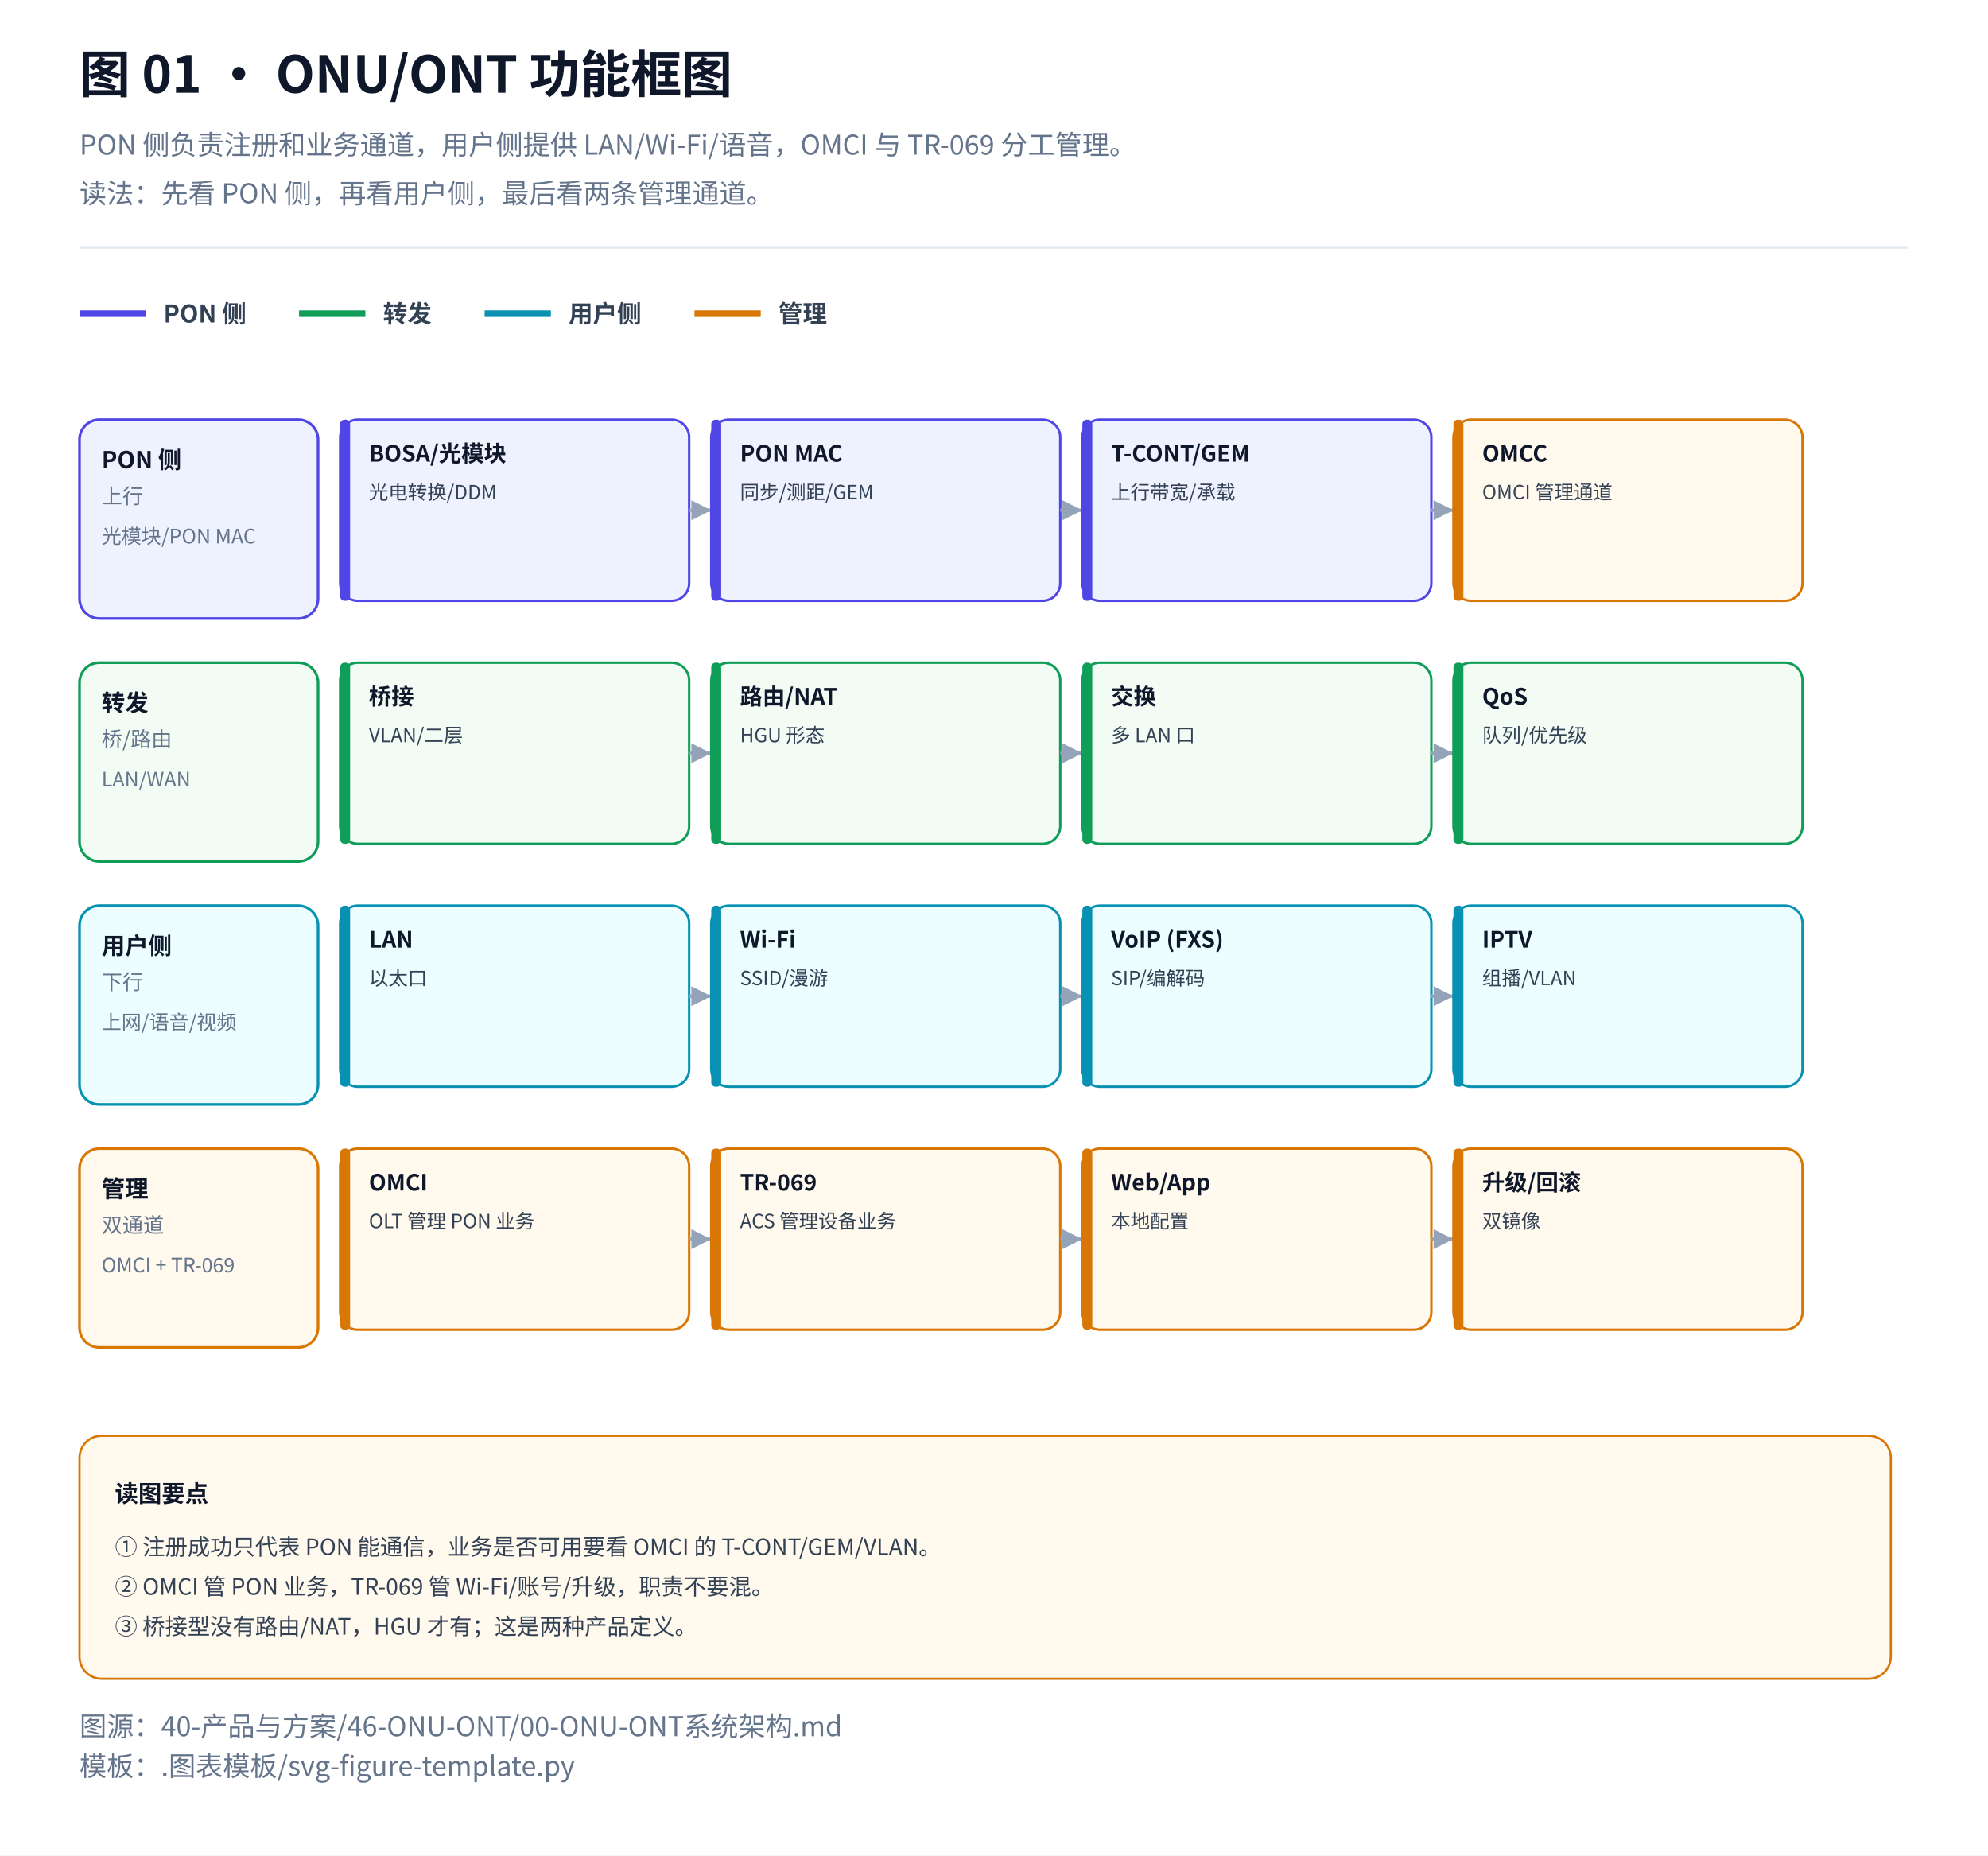
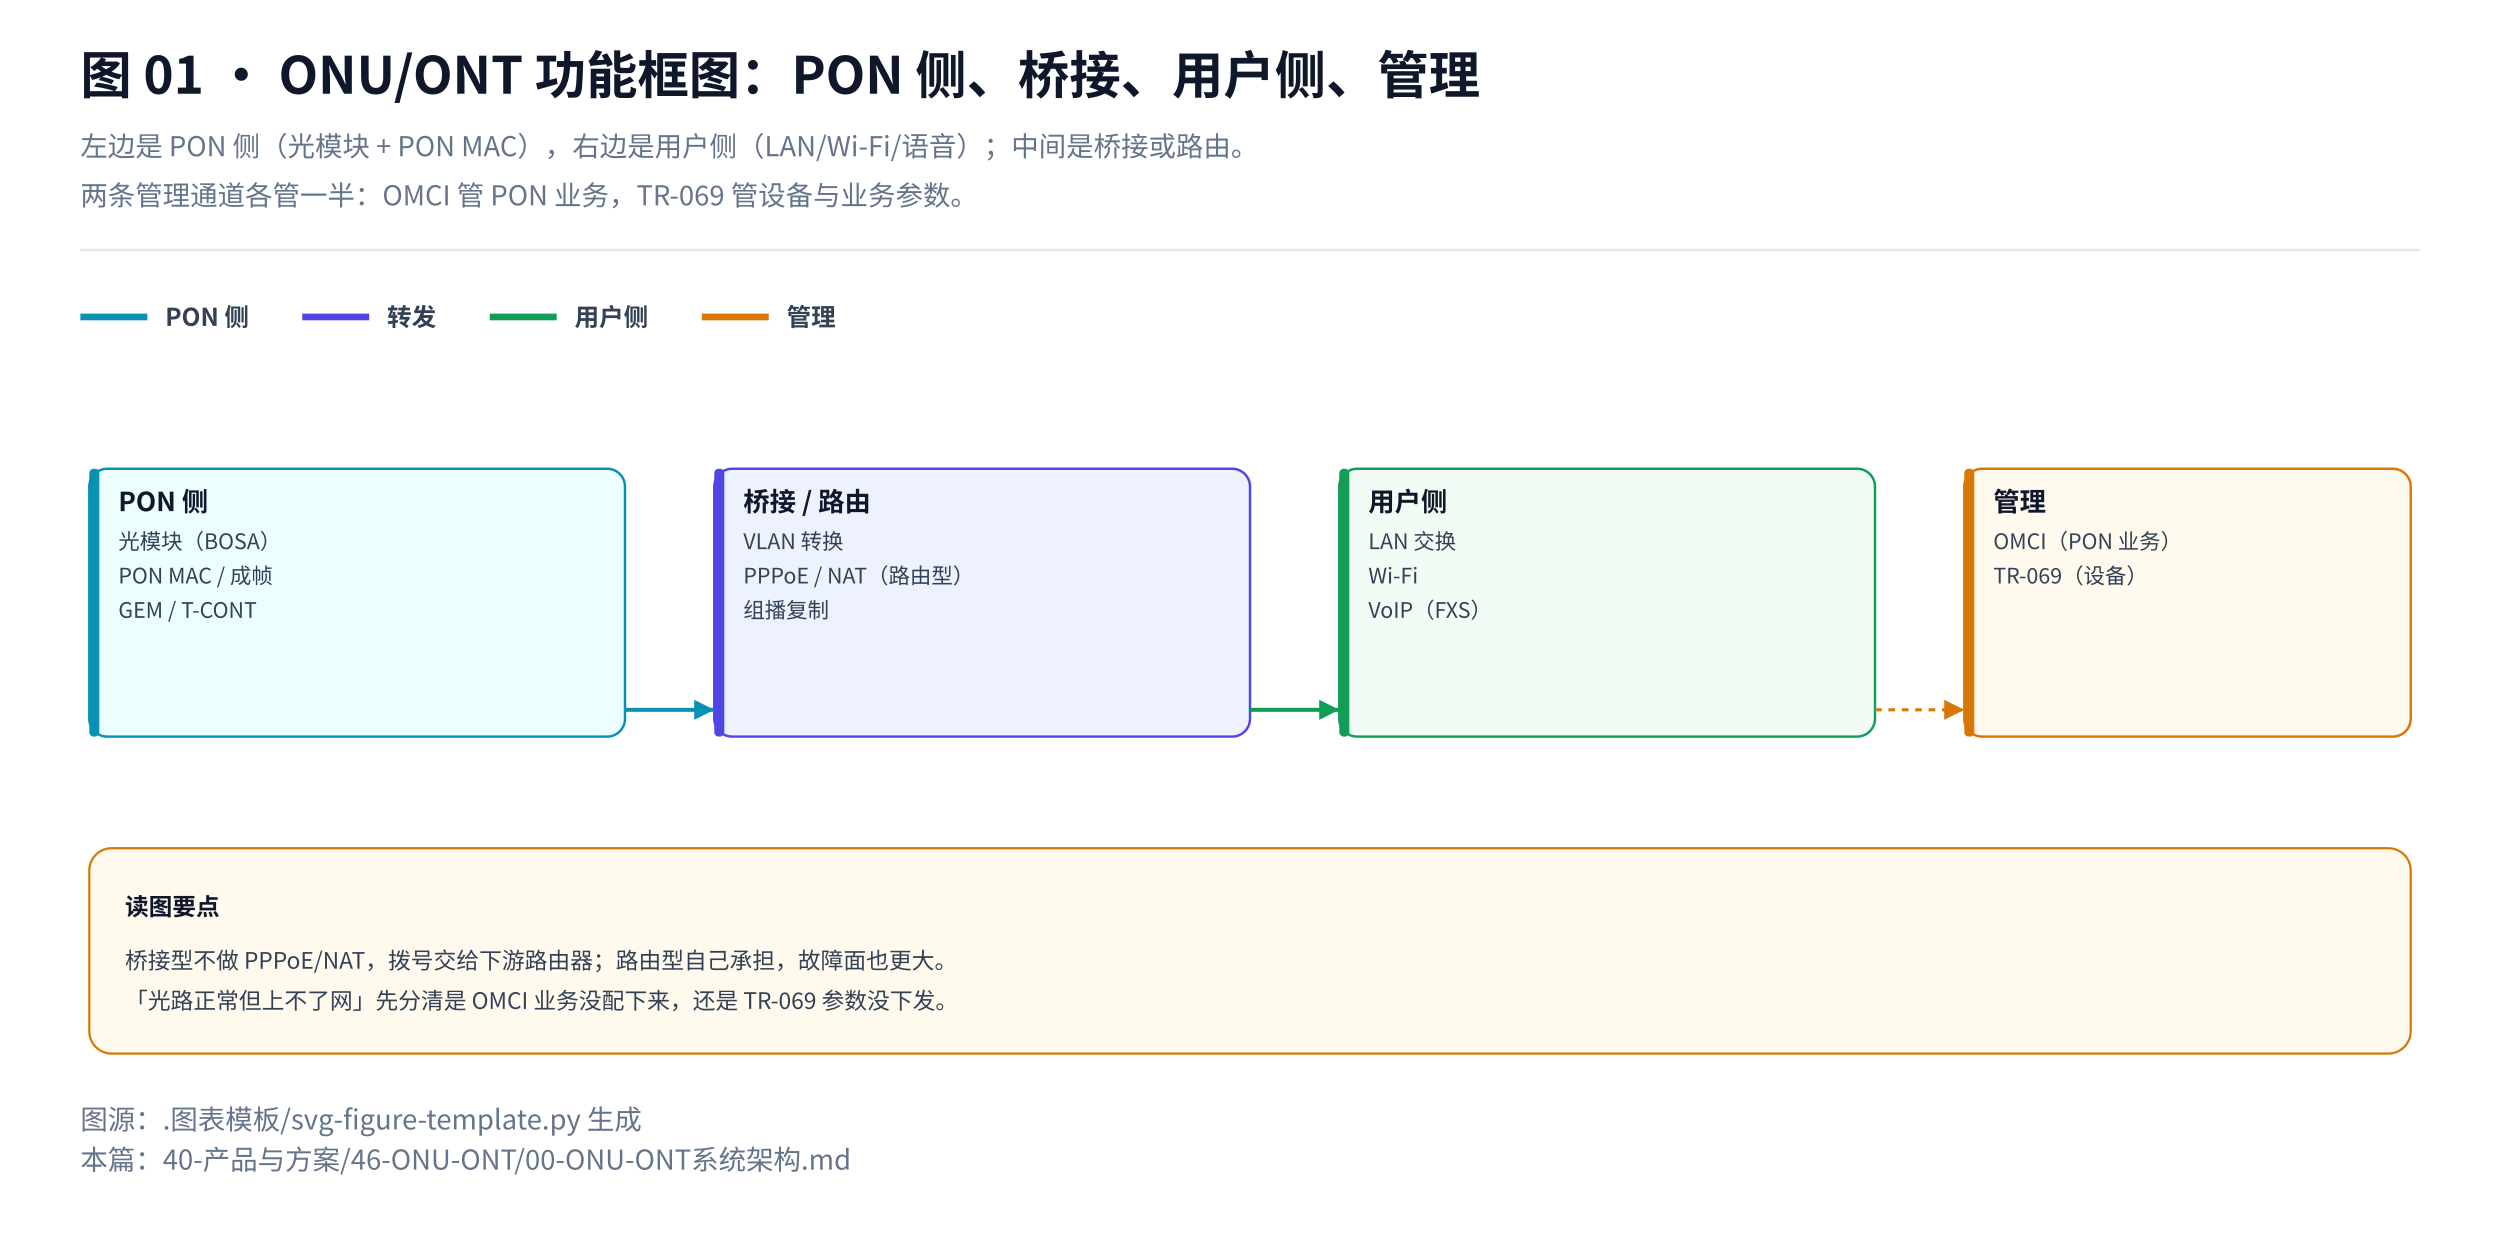
- <svg xmlns="http://www.w3.org/2000/svg" width="900" height="840" viewBox="0 0 900 840" font-family="'Noto Sans CJK SC','Source Han Sans SC','WenQuanYi Micro Hei',sans-serif">
-   <rect width="900" height="840" fill="#ffffff" />
-   <line x1="36" y1="112" x2="864" y2="112" stroke="#e2e8f0" stroke-width="1.2" />
-   <text x="36" y="42" font-size="23" fill="#0f172a" xml:space="preserve" font-weight="700">图 01 · ONU/ONT 功能框图</text>
-   <text x="36" y="70" font-size="12.3" fill="#64748b" xml:space="preserve">PON 侧负责注册和业务通道，用户侧提供 LAN/Wi-Fi/语音，OMCI 与 TR-069 分工管理。</text>
-   <text x="36" y="92" font-size="12.3" fill="#64748b" xml:space="preserve">读法：先看 PON 侧，再看用户侧，最后看两条管理通道。</text>
-   <line x1="36" y1="142" x2="66" y2="142" stroke="#4f46e5" stroke-width="3" />
+ <svg xmlns="http://www.w3.org/2000/svg" width="1120" height="560" viewBox="0 0 1120 560" font-family="'Noto Sans CJK SC','Source Han Sans SC','WenQuanYi Micro Hei',sans-serif">
+   <rect width="1120" height="560" fill="#ffffff" />
+   <line x1="36" y1="112" x2="1084" y2="112" stroke="#e2e8f0" stroke-width="1.2" />
+   <text x="36" y="42" font-size="23" fill="#0f172a" xml:space="preserve" font-weight="700">图 01 · ONU/ONT 功能框图：PON 侧、桥接、用户侧、管理</text>
+   <text x="36" y="70" font-size="12.3" fill="#64748b" xml:space="preserve">左边是 PON 侧（光模块 + PON MAC），右边是用户侧（LAN/Wi-Fi/语音）；中间是桥接或路由。</text>
+   <text x="36" y="92" font-size="12.3" fill="#64748b" xml:space="preserve">两条管理通道各管一半：OMCI 管 PON 业务，TR-069 管设备与业务参数。</text>
+   <line x1="36" y1="142" x2="66" y2="142" stroke="#0891b2" stroke-width="3" />
  <text x="74" y="146" font-size="11" fill="#334155" xml:space="preserve" font-weight="600">PON 侧</text>
-   <line x1="135.4" y1="142" x2="165.4" y2="142" stroke="#0f9d58" stroke-width="3" />
+   <line x1="135.4" y1="142" x2="165.4" y2="142" stroke="#4f46e5" stroke-width="3" />
  <text x="173.4" y="146" font-size="11" fill="#334155" xml:space="preserve" font-weight="600">转发</text>
-   <line x1="219.4" y1="142" x2="249.4" y2="142" stroke="#0891b2" stroke-width="3" />
+   <line x1="219.4" y1="142" x2="249.4" y2="142" stroke="#0f9d58" stroke-width="3" />
  <text x="257.4" y="146" font-size="11" fill="#334155" xml:space="preserve" font-weight="600">用户侧</text>
  <line x1="314.4" y1="142" x2="344.4" y2="142" stroke="#d97706" stroke-width="3" />
  <text x="352.4" y="146" font-size="11" fill="#334155" xml:space="preserve" font-weight="600">管理</text>
-   <rect x="36" y="190" width="108" height="90" fill="#eef2ff" rx="9" stroke="#4f46e5" stroke-width="1.2" />
-   <text x="46" y="212" font-size="10.6" fill="#0f172a" xml:space="preserve" font-weight="700">PON 侧</text>
-   <text x="46" y="228" font-size="9.4" fill="#64748b" xml:space="preserve">上行</text>
-   <text x="46" y="246" font-size="9" fill="#64748b" xml:space="preserve">光模块/PON MAC</text>
-   <rect x="154" y="190" width="158" height="82" fill="#eef2ff" rx="8" stroke="#4f46e5" stroke-width="1.1" />
-   <rect x="154" y="190" width="4.5" height="82" fill="#4f46e5" rx="2" />
-   <text x="167" y="209" font-size="10.2" fill="#0f172a" xml:space="preserve" font-weight="700">BOSA/光模块</text>
-   <text x="167" y="226" font-size="8.8" fill="#334155" xml:space="preserve">光电转换/DDM</text>
-   <line x1="312" y1="231" x2="322" y2="231" stroke="#94a3b8" stroke-width="1.5" />
-   <polygon points="322,231 313,226.5 313,235.5" fill="#94a3b8" />
-   <rect x="322" y="190" width="158" height="82" fill="#eef2ff" rx="8" stroke="#4f46e5" stroke-width="1.1" />
-   <rect x="322" y="190" width="4.5" height="82" fill="#4f46e5" rx="2" />
-   <text x="335" y="209" font-size="10.2" fill="#0f172a" xml:space="preserve" font-weight="700">PON MAC</text>
-   <text x="335" y="226" font-size="8.8" fill="#334155" xml:space="preserve">同步/测距/GEM</text>
-   <line x1="480" y1="231" x2="490" y2="231" stroke="#94a3b8" stroke-width="1.5" />
-   <polygon points="490,231 481,226.5 481,235.5" fill="#94a3b8" />
-   <rect x="490" y="190" width="158" height="82" fill="#eef2ff" rx="8" stroke="#4f46e5" stroke-width="1.1" />
-   <rect x="490" y="190" width="4.5" height="82" fill="#4f46e5" rx="2" />
-   <text x="503" y="209" font-size="10.2" fill="#0f172a" xml:space="preserve" font-weight="700">T-CONT/GEM</text>
-   <text x="503" y="226" font-size="8.8" fill="#334155" xml:space="preserve">上行带宽/承载</text>
-   <line x1="648" y1="231" x2="658" y2="231" stroke="#94a3b8" stroke-width="1.5" />
-   <polygon points="658,231 649,226.5 649,235.5" fill="#94a3b8" />
-   <rect x="658" y="190" width="158" height="82" fill="#fff9ee" rx="8" stroke="#d97706" stroke-width="1.1" />
-   <rect x="658" y="190" width="4.5" height="82" fill="#d97706" rx="2" />
-   <text x="671" y="209" font-size="10.2" fill="#0f172a" xml:space="preserve" font-weight="700">OMCC</text>
-   <text x="671" y="226" font-size="8.8" fill="#334155" xml:space="preserve">OMCI 管理通道</text>
-   <rect x="36" y="300" width="108" height="90" fill="#f2fcf5" rx="9" stroke="#0f9d58" stroke-width="1.2" />
-   <text x="46" y="322" font-size="10.6" fill="#0f172a" xml:space="preserve" font-weight="700">转发</text>
-   <text x="46" y="338" font-size="9.4" fill="#64748b" xml:space="preserve">桥/路由</text>
-   <text x="46" y="356" font-size="9" fill="#64748b" xml:space="preserve">LAN/WAN</text>
-   <rect x="154" y="300" width="158" height="82" fill="#f2fcf5" rx="8" stroke="#0f9d58" stroke-width="1.1" />
-   <rect x="154" y="300" width="4.5" height="82" fill="#0f9d58" rx="2" />
-   <text x="167" y="319" font-size="10.2" fill="#0f172a" xml:space="preserve" font-weight="700">桥接</text>
-   <text x="167" y="336" font-size="8.8" fill="#334155" xml:space="preserve">VLAN/二层</text>
-   <line x1="312" y1="341" x2="322" y2="341" stroke="#94a3b8" stroke-width="1.5" />
-   <polygon points="322,341 313,336.5 313,345.5" fill="#94a3b8" />
-   <rect x="322" y="300" width="158" height="82" fill="#f2fcf5" rx="8" stroke="#0f9d58" stroke-width="1.1" />
-   <rect x="322" y="300" width="4.5" height="82" fill="#0f9d58" rx="2" />
-   <text x="335" y="319" font-size="10.2" fill="#0f172a" xml:space="preserve" font-weight="700">路由/NAT</text>
-   <text x="335" y="336" font-size="8.8" fill="#334155" xml:space="preserve">HGU 形态</text>
-   <line x1="480" y1="341" x2="490" y2="341" stroke="#94a3b8" stroke-width="1.5" />
-   <polygon points="490,341 481,336.5 481,345.5" fill="#94a3b8" />
-   <rect x="490" y="300" width="158" height="82" fill="#f2fcf5" rx="8" stroke="#0f9d58" stroke-width="1.1" />
-   <rect x="490" y="300" width="4.5" height="82" fill="#0f9d58" rx="2" />
-   <text x="503" y="319" font-size="10.2" fill="#0f172a" xml:space="preserve" font-weight="700">交换</text>
-   <text x="503" y="336" font-size="8.8" fill="#334155" xml:space="preserve">多 LAN 口</text>
-   <line x1="648" y1="341" x2="658" y2="341" stroke="#94a3b8" stroke-width="1.5" />
-   <polygon points="658,341 649,336.5 649,345.5" fill="#94a3b8" />
-   <rect x="658" y="300" width="158" height="82" fill="#f2fcf5" rx="8" stroke="#0f9d58" stroke-width="1.1" />
-   <rect x="658" y="300" width="4.5" height="82" fill="#0f9d58" rx="2" />
-   <text x="671" y="319" font-size="10.2" fill="#0f172a" xml:space="preserve" font-weight="700">QoS</text>
-   <text x="671" y="336" font-size="8.8" fill="#334155" xml:space="preserve">队列/优先级</text>
-   <rect x="36" y="410" width="108" height="90" fill="#ecfeff" rx="9" stroke="#0891b2" stroke-width="1.2" />
-   <text x="46" y="432" font-size="10.6" fill="#0f172a" xml:space="preserve" font-weight="700">用户侧</text>
-   <text x="46" y="448" font-size="9.4" fill="#64748b" xml:space="preserve">下行</text>
-   <text x="46" y="466" font-size="9" fill="#64748b" xml:space="preserve">上网/语音/视频</text>
-   <rect x="154" y="410" width="158" height="82" fill="#ecfeff" rx="8" stroke="#0891b2" stroke-width="1.1" />
-   <rect x="154" y="410" width="4.5" height="82" fill="#0891b2" rx="2" />
-   <text x="167" y="429" font-size="10.2" fill="#0f172a" xml:space="preserve" font-weight="700">LAN</text>
-   <text x="167" y="446" font-size="8.8" fill="#334155" xml:space="preserve">以太口</text>
-   <line x1="312" y1="451" x2="322" y2="451" stroke="#94a3b8" stroke-width="1.5" />
-   <polygon points="322,451 313,446.5 313,455.5" fill="#94a3b8" />
-   <rect x="322" y="410" width="158" height="82" fill="#ecfeff" rx="8" stroke="#0891b2" stroke-width="1.1" />
-   <rect x="322" y="410" width="4.5" height="82" fill="#0891b2" rx="2" />
-   <text x="335" y="429" font-size="10.2" fill="#0f172a" xml:space="preserve" font-weight="700">Wi-Fi</text>
-   <text x="335" y="446" font-size="8.8" fill="#334155" xml:space="preserve">SSID/漫游</text>
-   <line x1="480" y1="451" x2="490" y2="451" stroke="#94a3b8" stroke-width="1.5" />
-   <polygon points="490,451 481,446.5 481,455.5" fill="#94a3b8" />
-   <rect x="490" y="410" width="158" height="82" fill="#ecfeff" rx="8" stroke="#0891b2" stroke-width="1.1" />
-   <rect x="490" y="410" width="4.5" height="82" fill="#0891b2" rx="2" />
-   <text x="503" y="429" font-size="10.2" fill="#0f172a" xml:space="preserve" font-weight="700">VoIP (FXS)</text>
-   <text x="503" y="446" font-size="8.8" fill="#334155" xml:space="preserve">SIP/编解码</text>
-   <line x1="648" y1="451" x2="658" y2="451" stroke="#94a3b8" stroke-width="1.5" />
-   <polygon points="658,451 649,446.5 649,455.5" fill="#94a3b8" />
-   <rect x="658" y="410" width="158" height="82" fill="#ecfeff" rx="8" stroke="#0891b2" stroke-width="1.1" />
-   <rect x="658" y="410" width="4.5" height="82" fill="#0891b2" rx="2" />
-   <text x="671" y="429" font-size="10.2" fill="#0f172a" xml:space="preserve" font-weight="700">IPTV</text>
-   <text x="671" y="446" font-size="8.8" fill="#334155" xml:space="preserve">组播/VLAN</text>
-   <rect x="36" y="520" width="108" height="90" fill="#fff9ee" rx="9" stroke="#d97706" stroke-width="1.2" />
-   <text x="46" y="542" font-size="10.6" fill="#0f172a" xml:space="preserve" font-weight="700">管理</text>
-   <text x="46" y="558" font-size="9.4" fill="#64748b" xml:space="preserve">双通道</text>
-   <text x="46" y="576" font-size="9" fill="#64748b" xml:space="preserve">OMCI + TR-069</text>
-   <rect x="154" y="520" width="158" height="82" fill="#fff9ee" rx="8" stroke="#d97706" stroke-width="1.1" />
-   <rect x="154" y="520" width="4.5" height="82" fill="#d97706" rx="2" />
-   <text x="167" y="539" font-size="10.2" fill="#0f172a" xml:space="preserve" font-weight="700">OMCI</text>
-   <text x="167" y="556" font-size="8.8" fill="#334155" xml:space="preserve">OLT 管理 PON 业务</text>
-   <line x1="312" y1="561" x2="322" y2="561" stroke="#94a3b8" stroke-width="1.5" />
-   <polygon points="322,561 313,556.5 313,565.5" fill="#94a3b8" />
-   <rect x="322" y="520" width="158" height="82" fill="#fff9ee" rx="8" stroke="#d97706" stroke-width="1.1" />
-   <rect x="322" y="520" width="4.5" height="82" fill="#d97706" rx="2" />
-   <text x="335" y="539" font-size="10.2" fill="#0f172a" xml:space="preserve" font-weight="700">TR-069</text>
-   <text x="335" y="556" font-size="8.8" fill="#334155" xml:space="preserve">ACS 管理设备业务</text>
-   <line x1="480" y1="561" x2="490" y2="561" stroke="#94a3b8" stroke-width="1.5" />
-   <polygon points="490,561 481,556.5 481,565.5" fill="#94a3b8" />
-   <rect x="490" y="520" width="158" height="82" fill="#fff9ee" rx="8" stroke="#d97706" stroke-width="1.1" />
-   <rect x="490" y="520" width="4.5" height="82" fill="#d97706" rx="2" />
-   <text x="503" y="539" font-size="10.2" fill="#0f172a" xml:space="preserve" font-weight="700">Web/App</text>
-   <text x="503" y="556" font-size="8.8" fill="#334155" xml:space="preserve">本地配置</text>
-   <line x1="648" y1="561" x2="658" y2="561" stroke="#94a3b8" stroke-width="1.5" />
-   <polygon points="658,561 649,556.5 649,565.5" fill="#94a3b8" />
-   <rect x="658" y="520" width="158" height="82" fill="#fff9ee" rx="8" stroke="#d97706" stroke-width="1.1" />
-   <rect x="658" y="520" width="4.5" height="82" fill="#d97706" rx="2" />
-   <text x="671" y="539" font-size="10.2" fill="#0f172a" xml:space="preserve" font-weight="700">升级/回滚</text>
-   <text x="671" y="556" font-size="8.8" fill="#334155" xml:space="preserve">双镜像</text>
-   <rect x="36" y="650" width="820" height="110" fill="#fff9ee" rx="10" stroke="#d97706" stroke-width="1" />
-   <text x="52" y="680" font-size="10.6" fill="#0f172a" xml:space="preserve" font-weight="700">读图要点</text>
-   <text x="52" y="704" font-size="10.2" fill="#334155" xml:space="preserve">① 注册成功只代表 PON 能通信，业务是否可用要看 OMCI 的 T-CONT/GEM/VLAN。</text>
-   <text x="52" y="722" font-size="10.2" fill="#334155" xml:space="preserve">② OMCI 管 PON 业务，TR-069 管 Wi-Fi/账号/升级，职责不要混。</text>
-   <text x="52" y="740" font-size="10.2" fill="#334155" xml:space="preserve">③ 桥接型没有路由/NAT，HGU 才有；这是两种产品定义。</text>
-   <text x="36" y="786" font-size="12.3" fill="#64748b" xml:space="preserve">图源：40-产品与方案/46-ONU-ONT/00-ONU-ONT系统架构.md</text>
-   <text x="36" y="804" font-size="12.3" fill="#64748b" xml:space="preserve">模板：.图表模板/svg-figure-template.py</text>
+   <rect x="40" y="210" width="240" height="120" fill="#ecfeff" rx="8" stroke="#0891b2" stroke-width="1.1" />
+   <rect x="40" y="210" width="4.5" height="120" fill="#0891b2" rx="2" />
+   <text x="53" y="229" font-size="11.8" fill="#0f172a" xml:space="preserve" font-weight="700">PON 侧</text>
+   <text x="53" y="246" font-size="9.6" fill="#334155" xml:space="preserve">光模块（BOSA）</text>
+   <text x="53" y="261.4" font-size="9.6" fill="#334155" xml:space="preserve">PON MAC / 成帧</text>
+   <text x="53" y="276.8" font-size="9.6" fill="#334155" xml:space="preserve">GEM / T-CONT</text>
+   <rect x="320" y="210" width="240" height="120" fill="#eef2ff" rx="8" stroke="#4f46e5" stroke-width="1.1" />
+   <rect x="320" y="210" width="4.5" height="120" fill="#4f46e5" rx="2" />
+   <text x="333" y="229" font-size="11.8" fill="#0f172a" xml:space="preserve" font-weight="700">桥接 / 路由</text>
+   <text x="333" y="246" font-size="9.6" fill="#334155" xml:space="preserve">VLAN 转换</text>
+   <text x="333" y="261.4" font-size="9.6" fill="#334155" xml:space="preserve">PPPoE / NAT（路由型）</text>
+   <text x="333" y="276.8" font-size="9.6" fill="#334155" xml:space="preserve">组播复制</text>
+   <rect x="600" y="210" width="240" height="120" fill="#f2fcf5" rx="8" stroke="#0f9d58" stroke-width="1.1" />
+   <rect x="600" y="210" width="4.5" height="120" fill="#0f9d58" rx="2" />
+   <text x="613" y="229" font-size="11.8" fill="#0f172a" xml:space="preserve" font-weight="700">用户侧</text>
+   <text x="613" y="246" font-size="9.6" fill="#334155" xml:space="preserve">LAN 交换</text>
+   <text x="613" y="261.4" font-size="9.6" fill="#334155" xml:space="preserve">Wi-Fi</text>
+   <text x="613" y="276.8" font-size="9.6" fill="#334155" xml:space="preserve">VoIP（FXS）</text>
+   <rect x="880" y="210" width="200" height="120" fill="#fff9ee" rx="8" stroke="#d97706" stroke-width="1.1" />
+   <rect x="880" y="210" width="4.5" height="120" fill="#d97706" rx="2" />
+   <text x="893" y="229" font-size="11.8" fill="#0f172a" xml:space="preserve" font-weight="700">管理</text>
+   <text x="893" y="246" font-size="9.6" fill="#334155" xml:space="preserve">OMCI（PON 业务）</text>
+   <text x="893" y="261.4" font-size="9.6" fill="#334155" xml:space="preserve">TR-069（设备）</text>
+   <line x1="280" y1="318" x2="320" y2="318" stroke="#0891b2" stroke-width="1.8" />
+   <polygon points="320,318 311,313.5 311,322.5" fill="#0891b2" />
+   <line x1="560" y1="318" x2="600" y2="318" stroke="#0f9d58" stroke-width="1.8" />
+   <polygon points="600,318 591,313.5 591,322.5" fill="#0f9d58" />
+   <line x1="840" y1="318" x2="880" y2="318" stroke="#d97706" stroke-width="1.4" stroke-dasharray="3 3" />
+   <polygon points="880,318 871,313.5 871,322.5" fill="#d97706" />
+   <rect x="40" y="380" width="1040" height="92" fill="#fff9ee" rx="10" stroke="#d97706" stroke-width="1" />
+   <text x="56" y="410" font-size="10.6" fill="#0f172a" xml:space="preserve" font-weight="700">读图要点</text>
+   <text x="56" y="434" font-size="10.2" fill="#334155" xml:space="preserve">桥接型不做 PPPoE/NAT，拨号交给下游路由器；路由型自己承担，故障面也更大。</text>
+   <text x="56" y="452" font-size="10.2" fill="#334155" xml:space="preserve">「光路正常但上不了网」先分清是 OMCI 业务没配下来，还是 TR-069 参数没下发。</text>
+   <text x="36" y="506" font-size="12.3" fill="#64748b" xml:space="preserve">图源：.图表模板/svg-figure-template.py 生成</text>
+   <text x="36" y="524" font-size="12.3" fill="#64748b" xml:space="preserve">本篇：40-产品与方案/46-ONU-ONT/00-ONU-ONT系统架构.md</text>
</svg>
